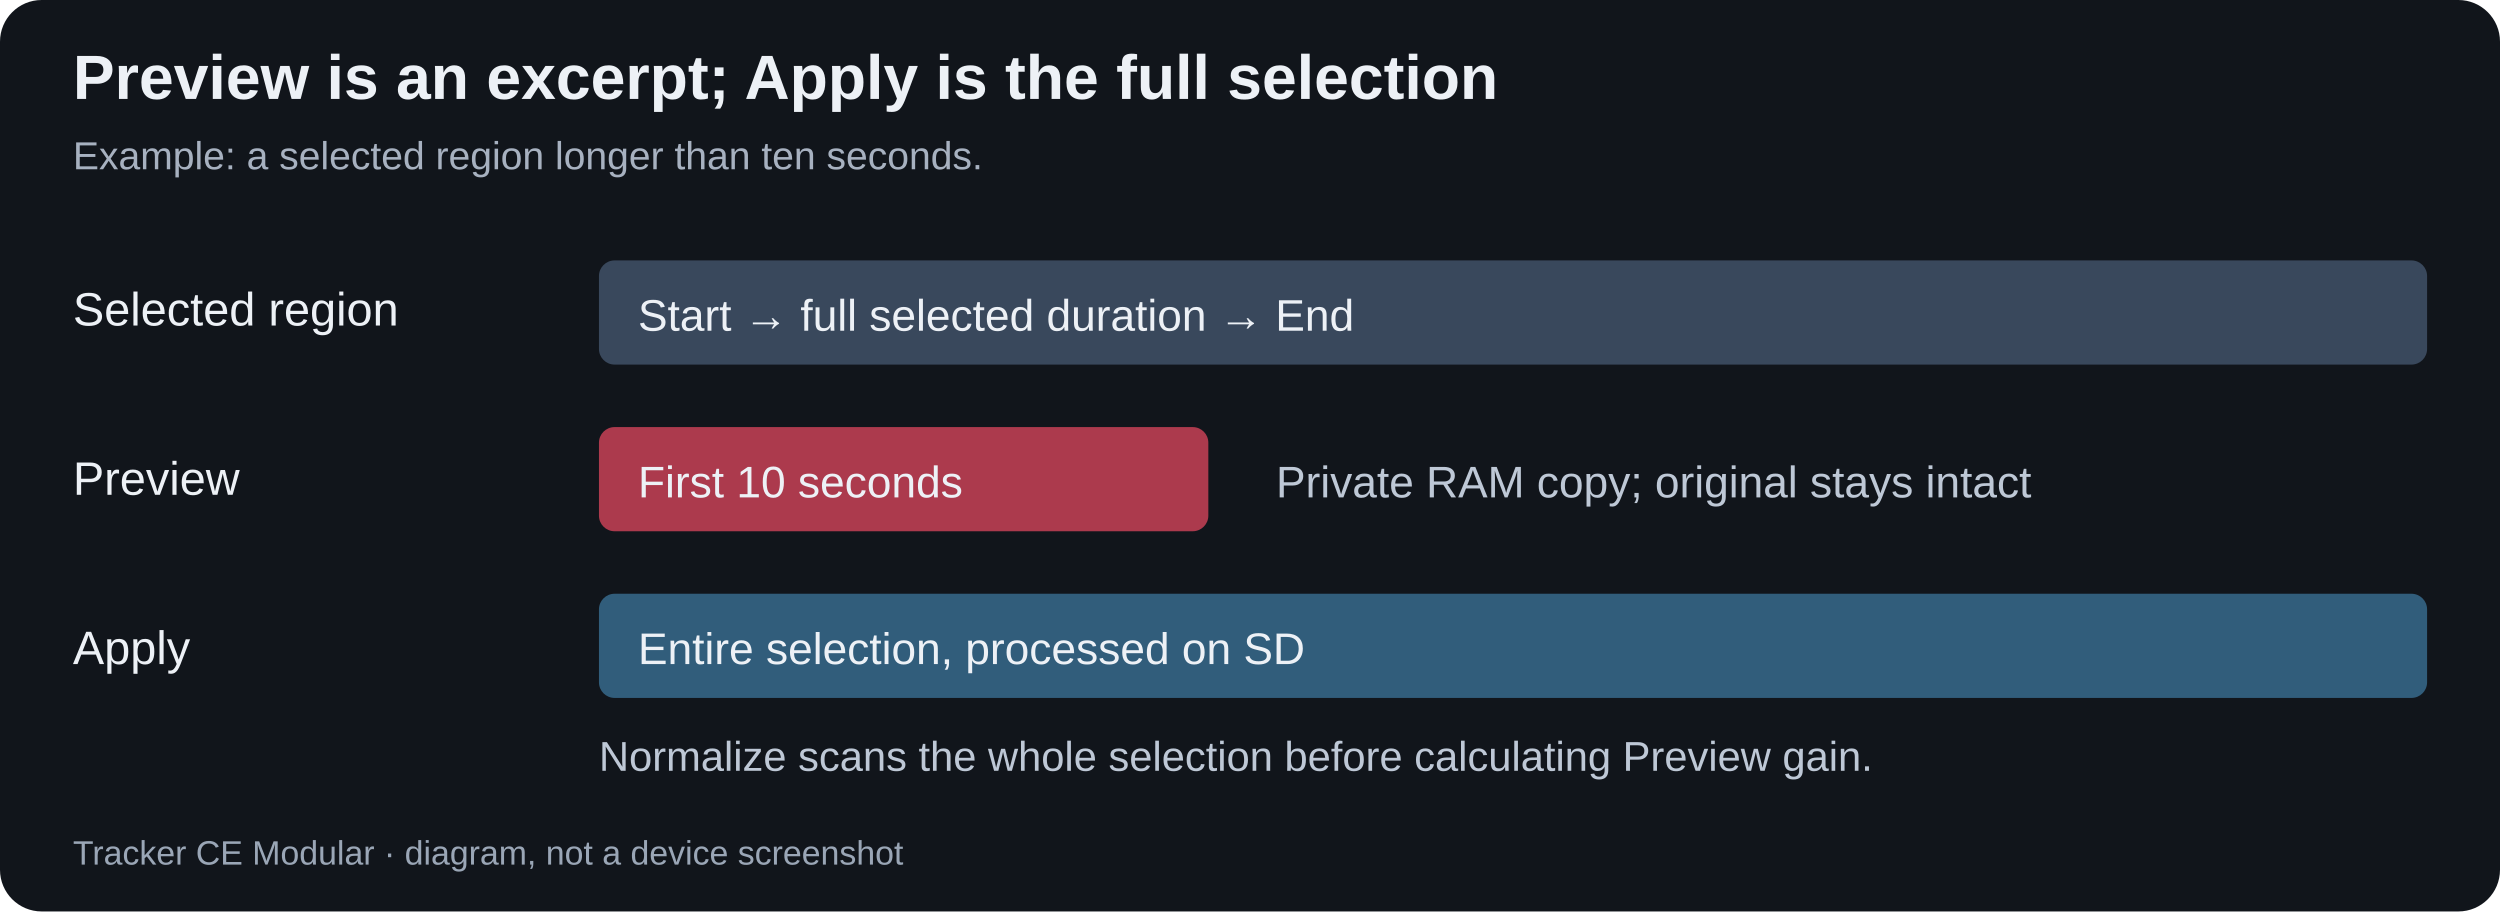
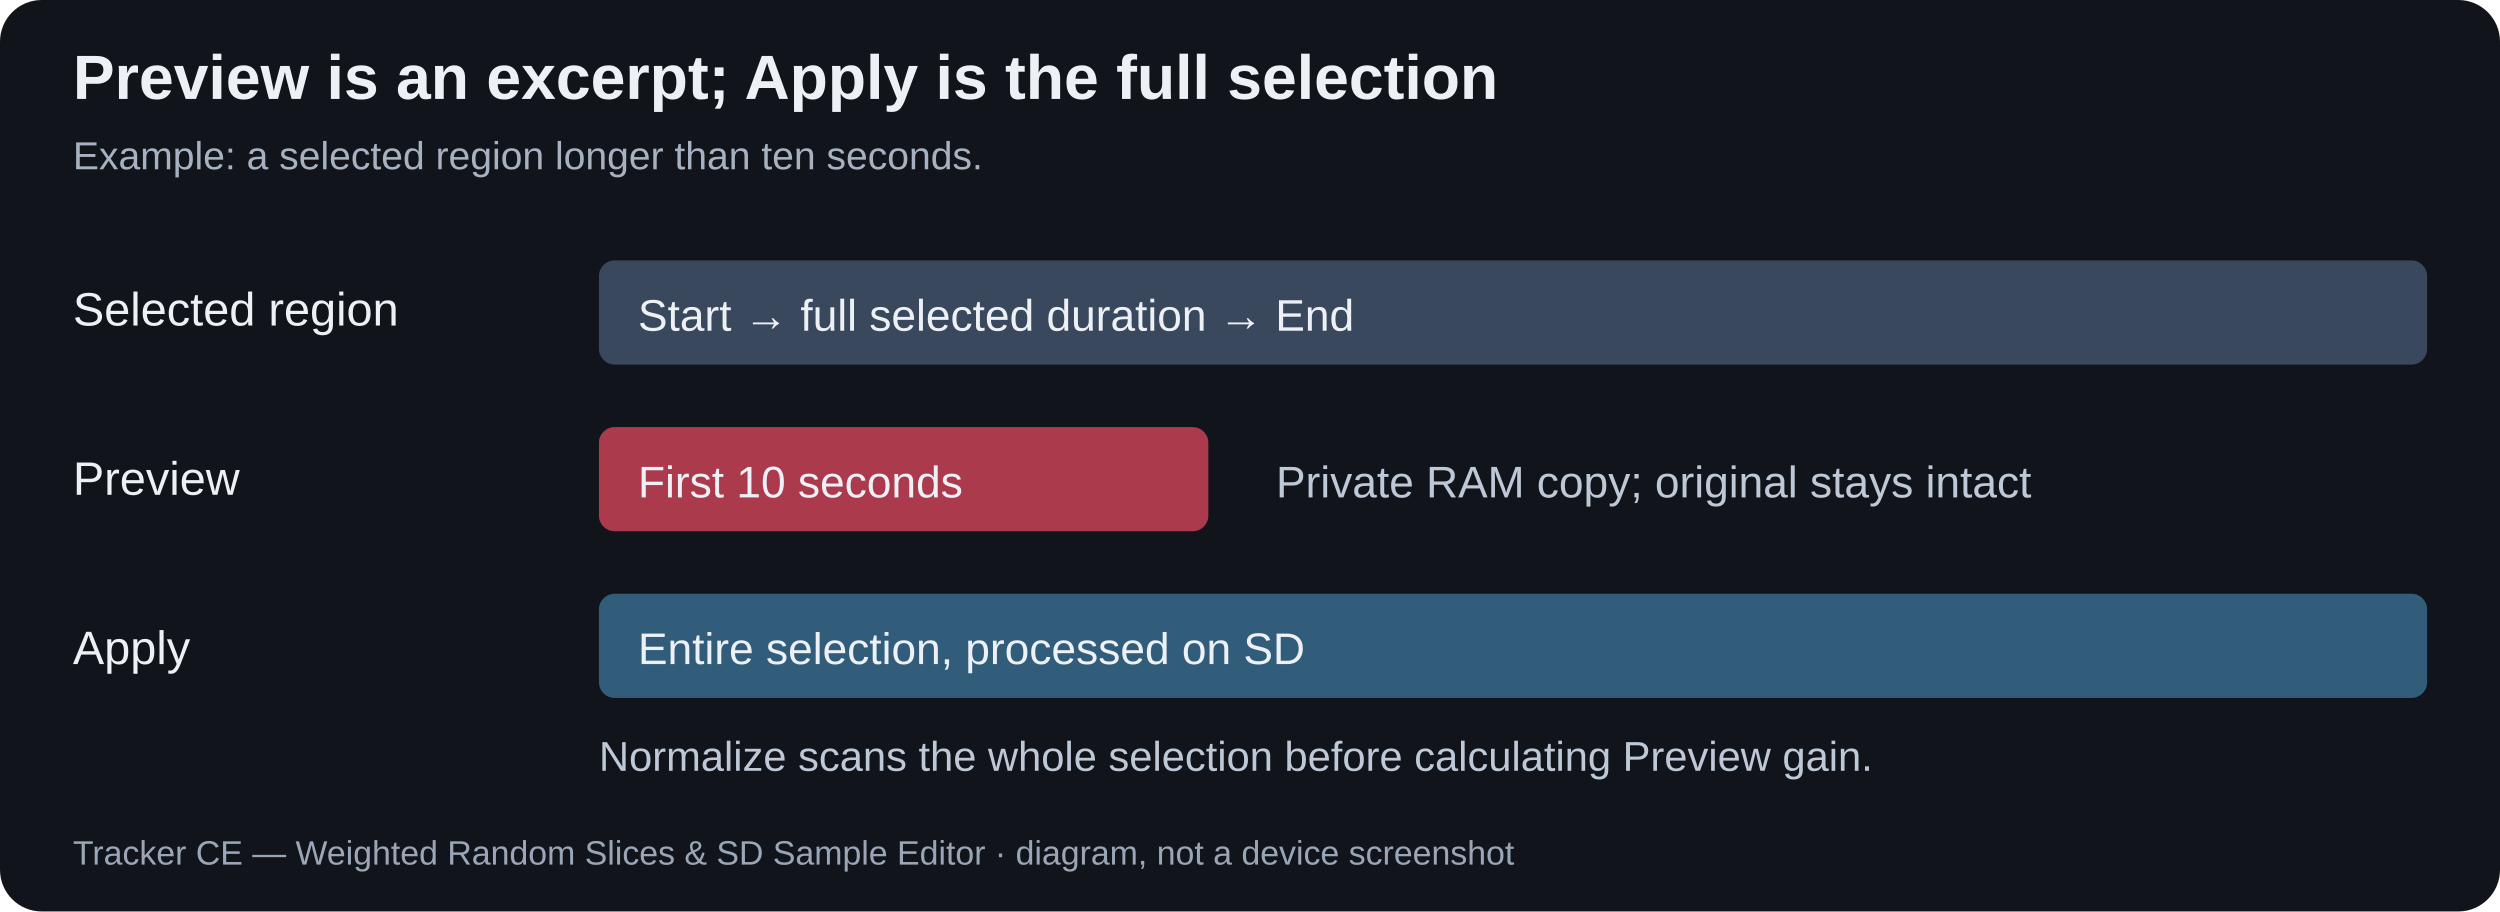
<svg xmlns="http://www.w3.org/2000/svg" viewBox="0 0 960 350" role="img" aria-labelledby="title desc">
  <defs>
    <marker id="arrow" viewBox="0 0 10 10" refX="9" refY="5" markerWidth="7" markerHeight="7" orient="auto-start-reverse">
      <path d="M0 0 L10 5 L0 10" fill="#a0aaba" />
    </marker>
  </defs>
  <rect width="960" height="350" rx="16" fill="#11151b" />
  <g font-family="Segoe UI,Arial,sans-serif" fill="#edf1f6">
    <text x="28" y="38" font-size="24" font-weight="700">Preview is an excerpt; Apply is the full selection</text>
    <text x="28" y="65" font-size="15" fill="#a7b1c0">Example: a selected region longer than ten seconds.</text>
    <text x="28" y="125" font-size="18">Selected region</text>
    <rect x="230" y="100" width="702" height="40" rx="6" fill="#39485c" />
    <text x="245" y="127" font-size="17">Start → full selected duration → End</text>
    <text x="28" y="190" font-size="18">Preview</text>
    <rect x="230" y="164" width="234" height="40" rx="6" fill="#ac3a4d" />
    <text x="245" y="191" font-size="17">First 10 seconds</text>
    <text x="490" y="191" font-size="17" fill="#bec8d6">Private RAM copy; original stays intact</text>
    <text x="28" y="255" font-size="18">Apply</text>
    <rect x="230" y="228" width="702" height="40" rx="6" fill="#315d7b" />
    <text x="245" y="255" font-size="17">Entire selection, processed on SD</text>
    <text x="230" y="296" font-size="16" fill="#bec8d6">Normalize scans the whole selection before calculating Preview gain.</text>
-     <text x="28" y="332" font-size="13" fill="#9aa6b6">Tracker CE Modular · diagram, not a device screenshot</text>
+     <text x="28" y="332" font-size="13" fill="#9aa6b6">Tracker CE — Weighted Random Slices &amp; SD Sample Editor · diagram, not a device screenshot</text>
  </g>
</svg>
